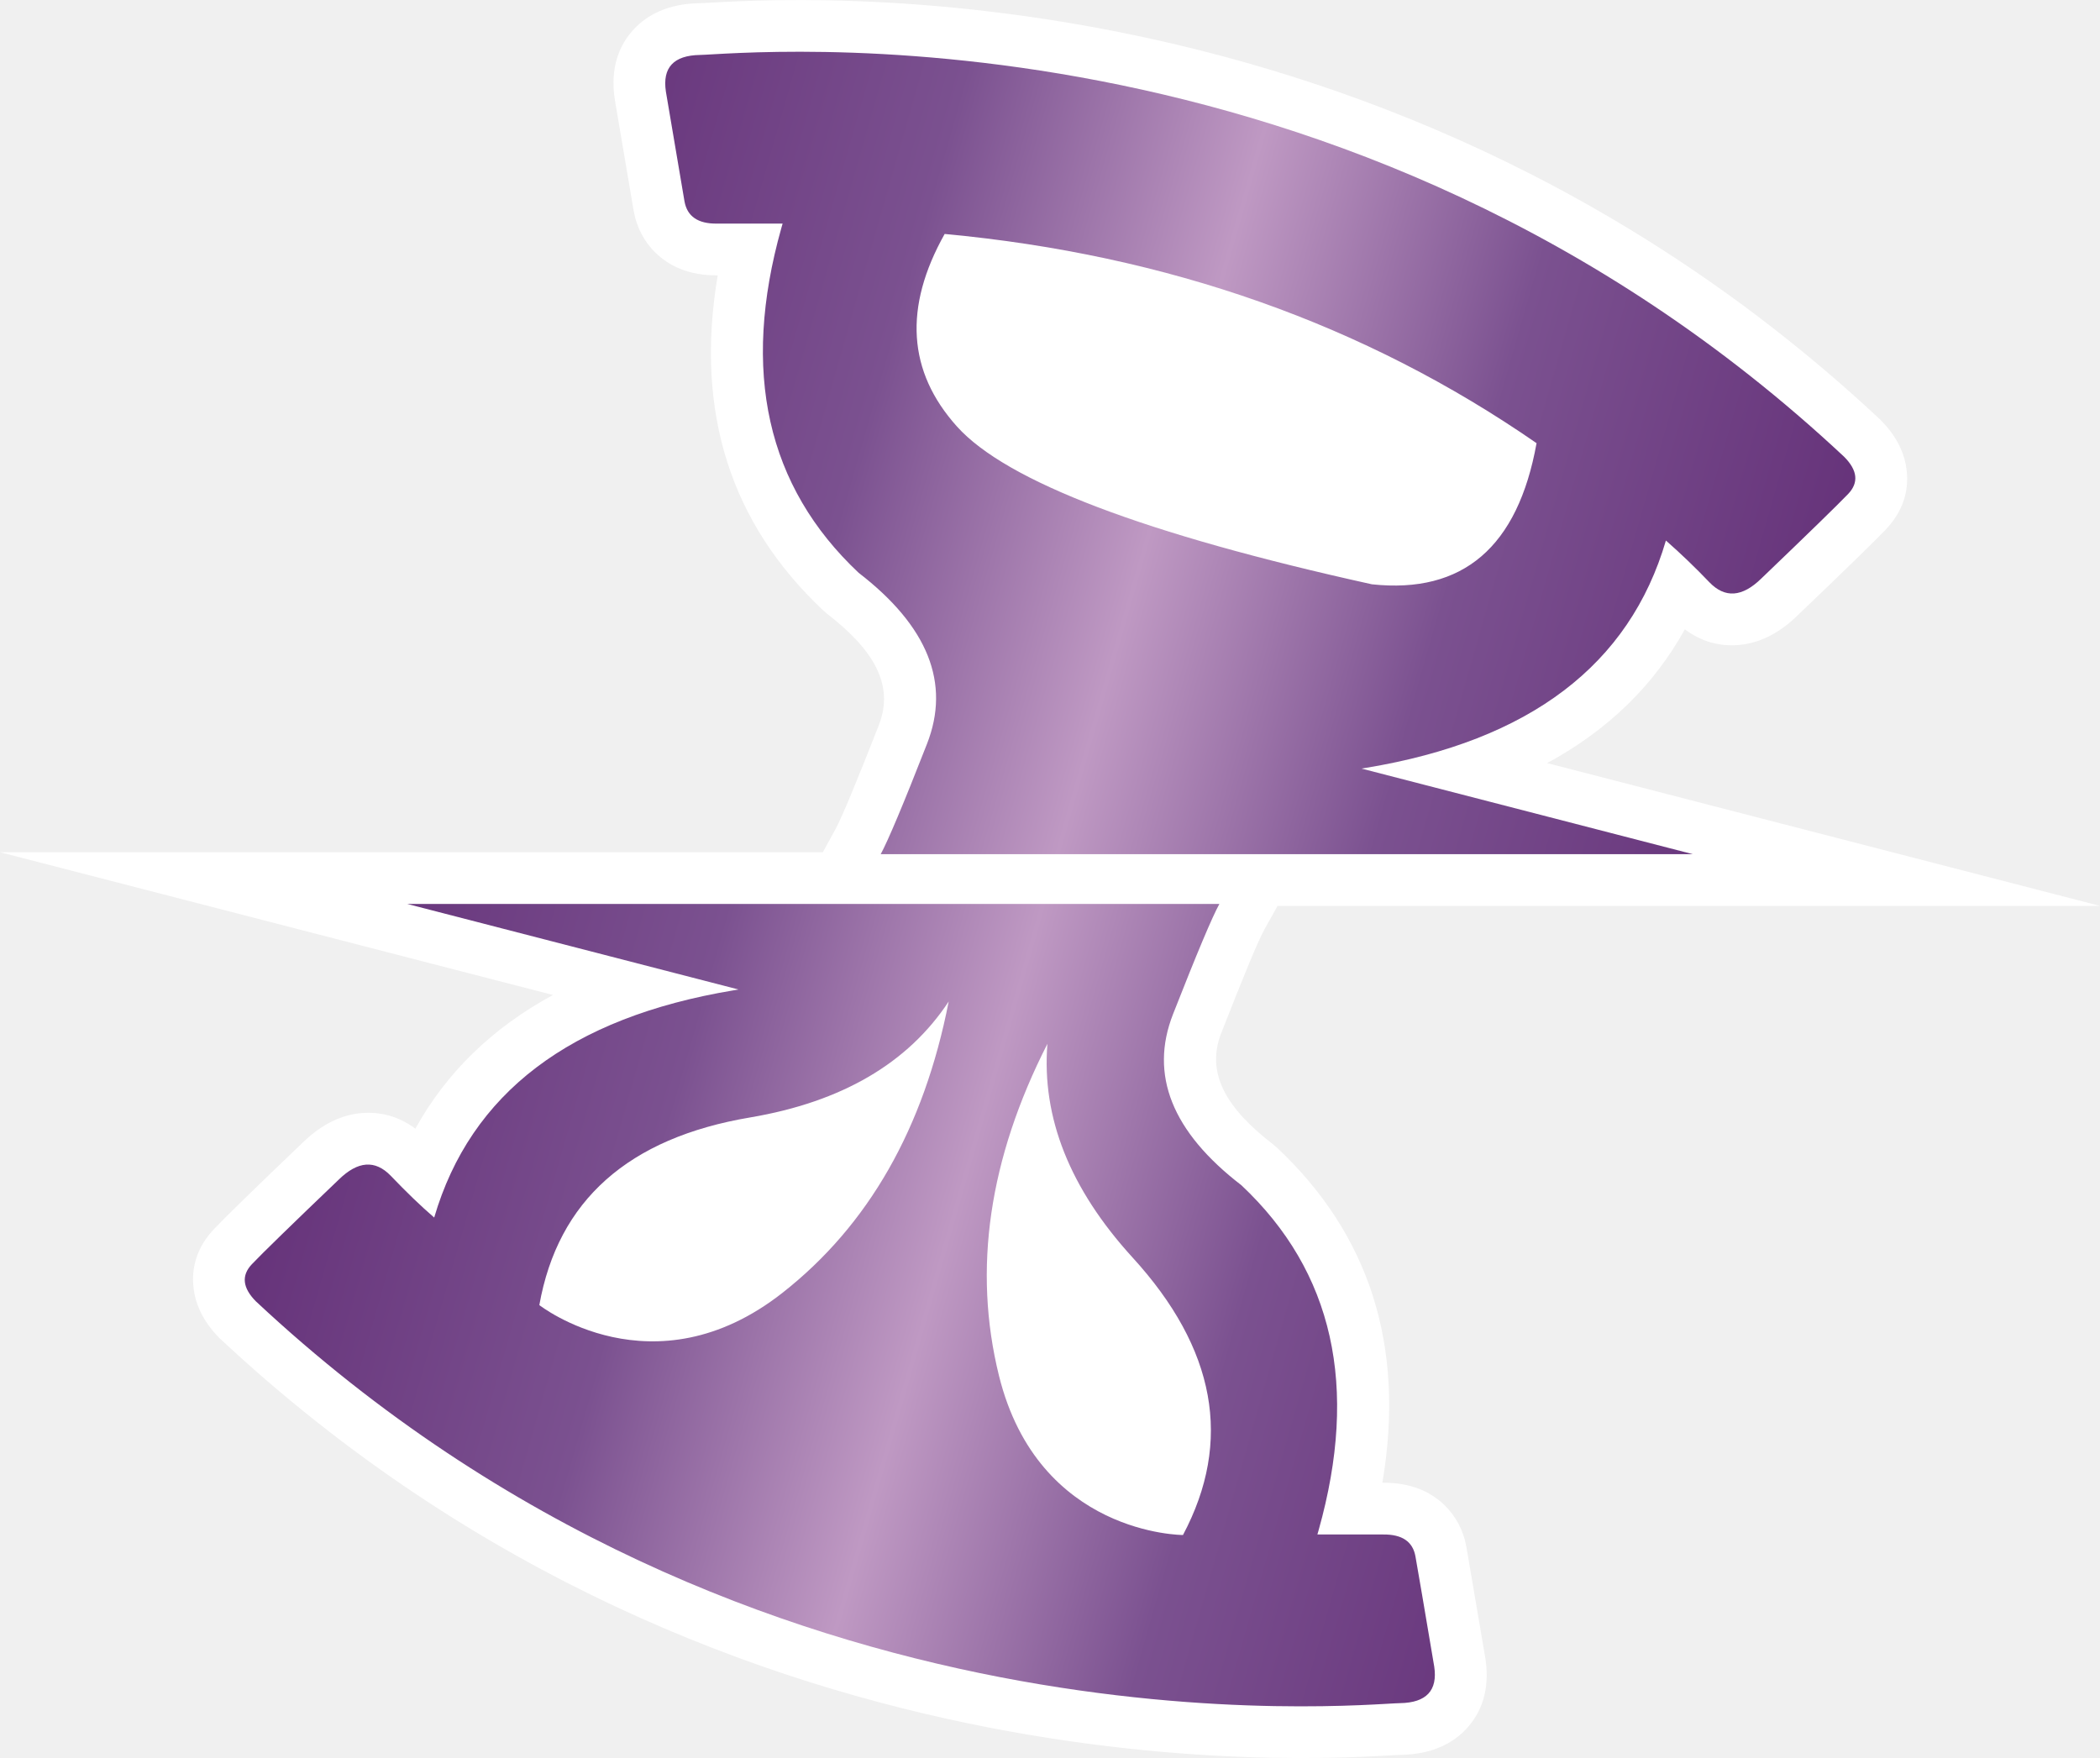
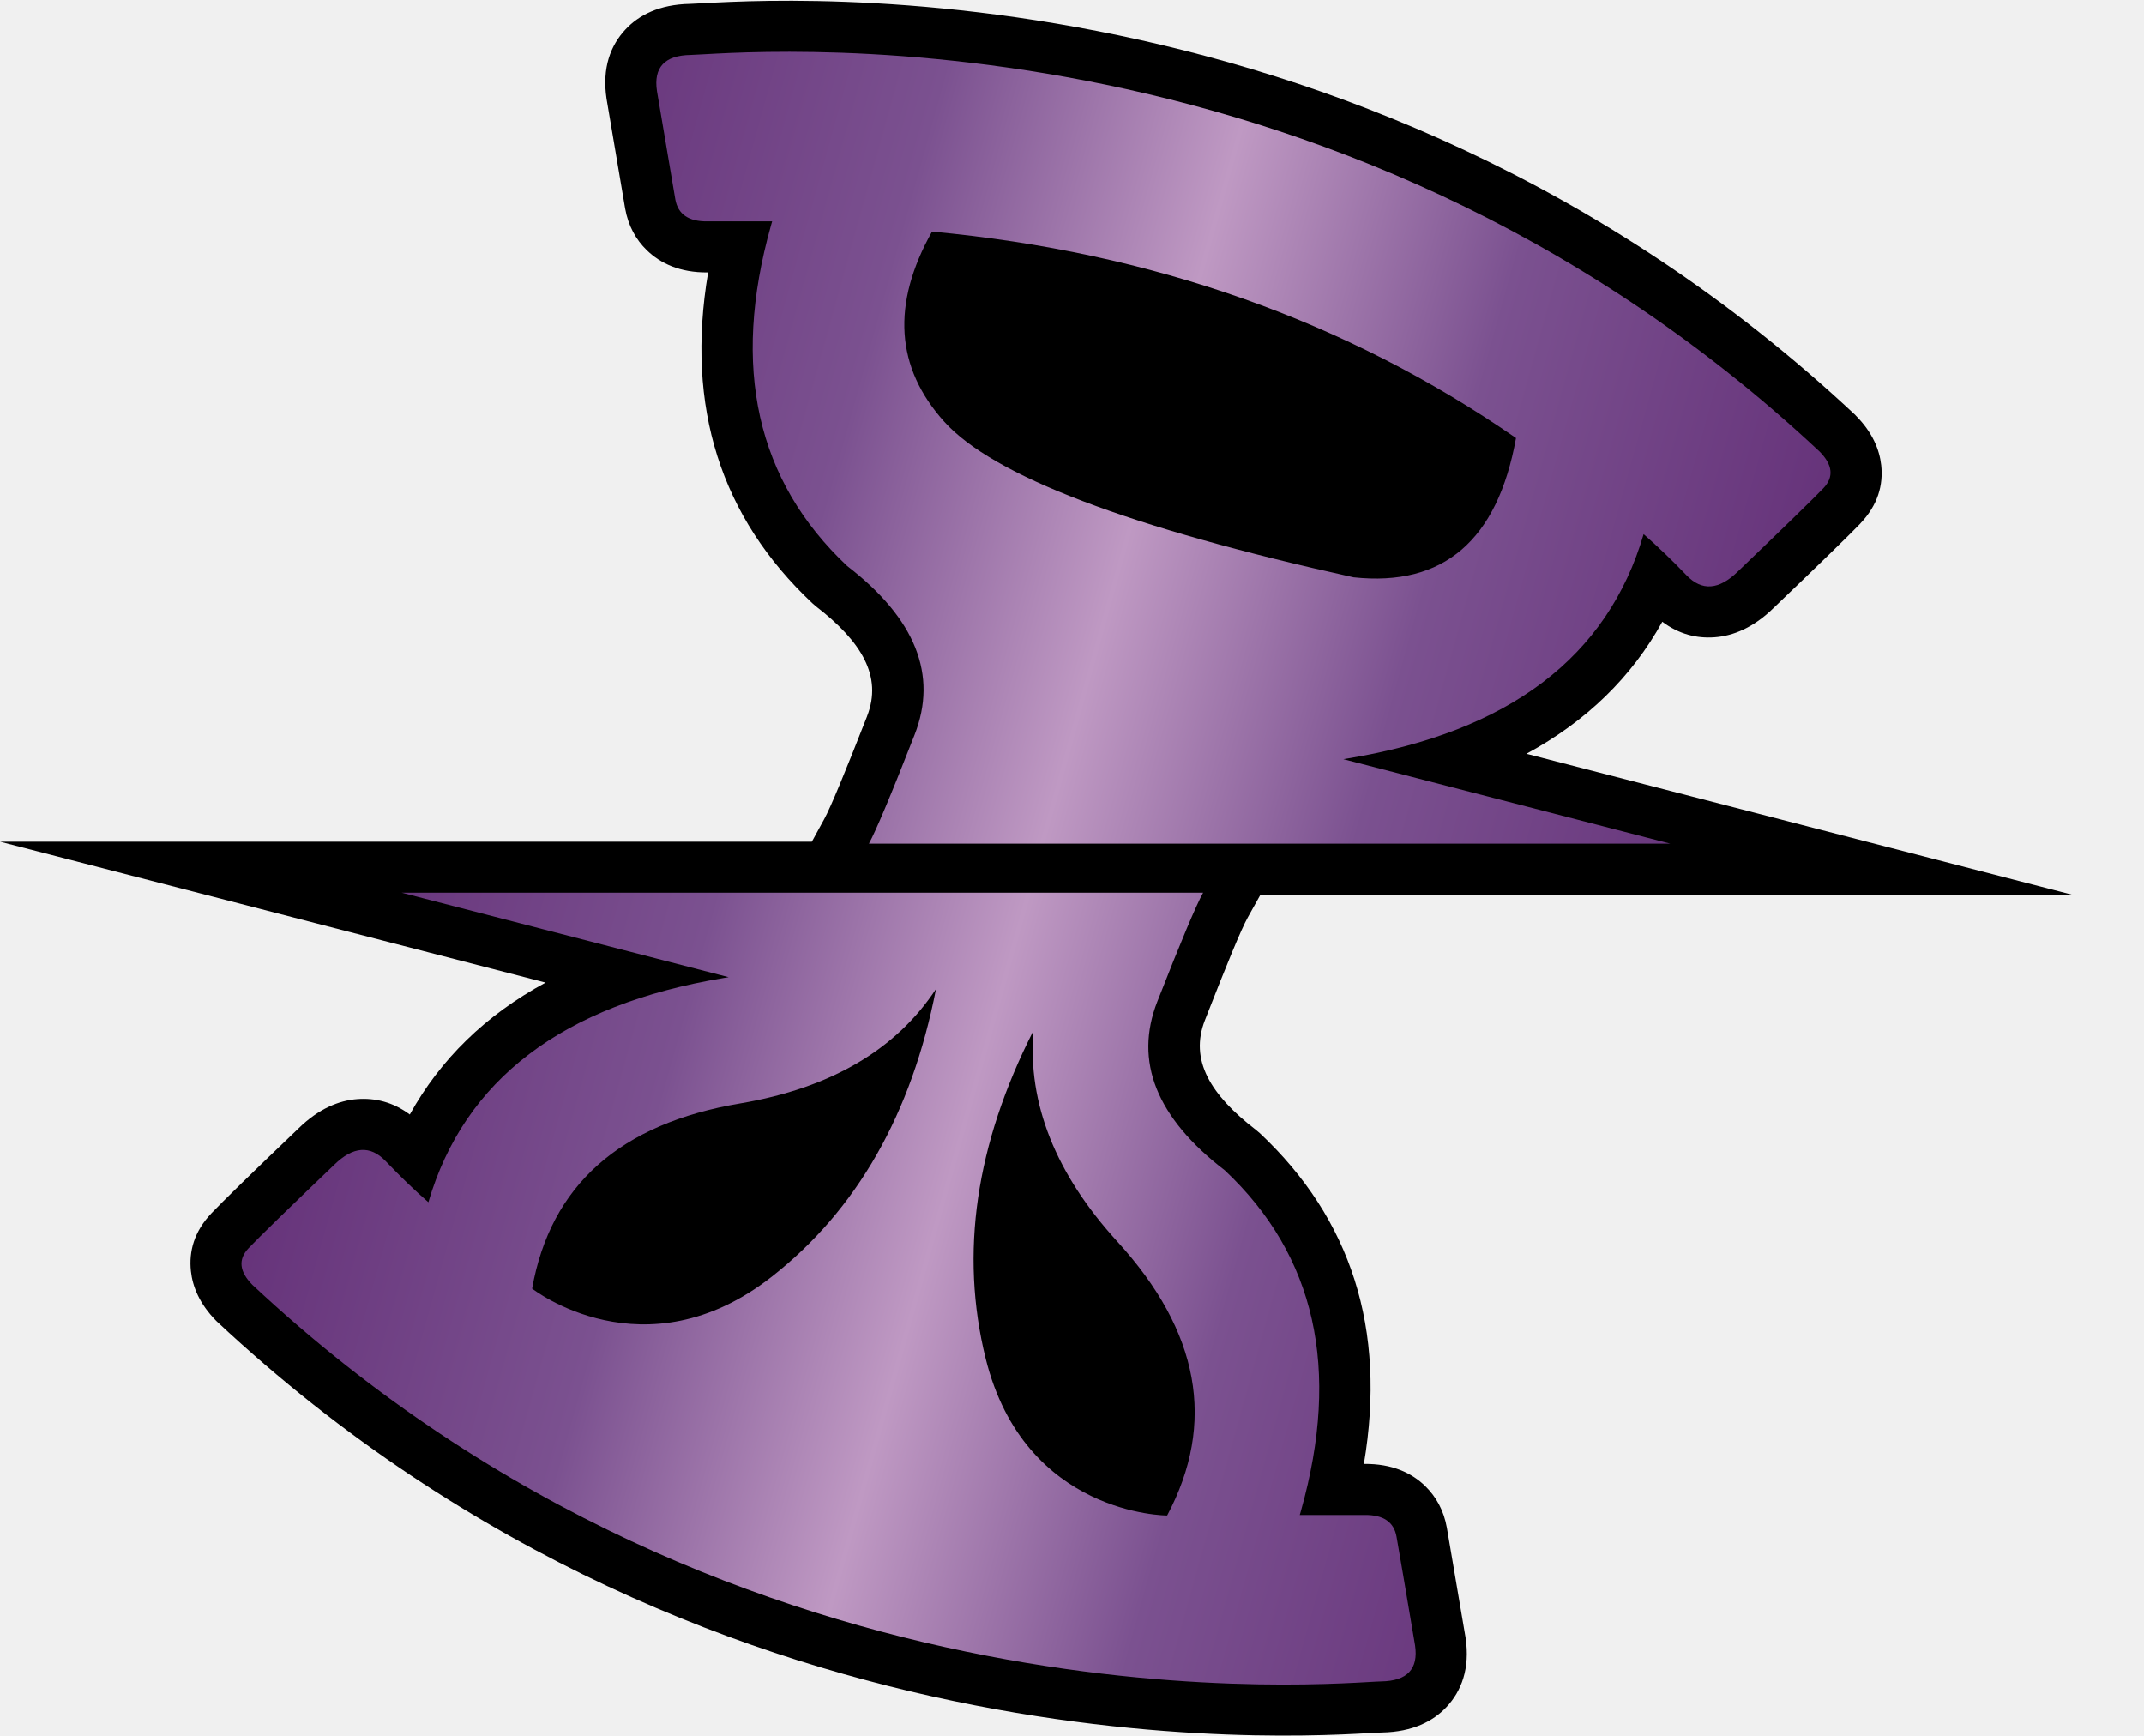
- <svg xmlns="http://www.w3.org/2000/svg" id="Layer_2" width="20.294" height="16.99" viewBox="0 0 20.294 16.99">
+ <svg xmlns="http://www.w3.org/2000/svg" width="21" height="17" viewBox="0 0 21 17" version="1.1" xml:space="preserve" style="fill-rule:evenodd;clip-rule:evenodd;stroke-linejoin:round;stroke-miterlimit:2;">
+   <path d="M6.936,2.668c-0.224,1.323 0.127,2.4 1.02,3.239l0.037,0.032c0.446,0.344 0.653,0.685 0.5,1.075l-0,0.001c-0.217,0.553 -0.356,0.89 -0.42,1.007l-0.121,0.221l-7.952,-0l5.344,1.38c-0.589,0.319 -1.031,0.752 -1.33,1.292c-0.164,-0.122 -0.339,-0.164 -0.514,-0.151c-0.178,0.013 -0.378,0.093 -0.575,0.286c-0.462,0.441 -0.747,0.72 -0.852,0.83l-0.001,0.001c-0.17,0.179 -0.223,0.373 -0.202,0.568c0.016,0.151 0.084,0.32 0.246,0.485l0.007,0.007c4.972,4.652 11.019,4.032 11.414,4.026l0,-0c0.3,-0.005 0.502,-0.111 0.632,-0.25c0.144,-0.154 0.232,-0.375 0.186,-0.679l-0.183,-1.075c-0.03,-0.171 -0.106,-0.305 -0.212,-0.409c-0.131,-0.128 -0.324,-0.22 -0.598,-0.217l-0.003,0c0.224,-1.323 -0.126,-2.4 -1.019,-3.239l-0.038,-0.032c-0.447,-0.344 -0.653,-0.685 -0.5,-1.075c0.216,-0.552 0.354,-0.888 0.419,-1.005l0.125,-0.224l7.948,-0l-5.343,-1.38c0.589,-0.319 1.032,-0.752 1.331,-1.293c0.164,0.123 0.338,0.165 0.513,0.152c0.179,-0.013 0.379,-0.093 0.576,-0.286c0.46,-0.44 0.745,-0.718 0.851,-0.828l0.001,-0.002c0.171,-0.18 0.224,-0.375 0.203,-0.57c-0.017,-0.151 -0.085,-0.321 -0.249,-0.485l-0.006,-0.007c-4.971,-4.651 -11.018,-4.031 -11.413,-4.025l-0,0c-0.301,0.005 -0.503,0.112 -0.632,0.251c-0.144,0.154 -0.231,0.374 -0.185,0.678l0.182,1.074c0.031,0.173 0.107,0.307 0.212,0.409c0.133,0.129 0.325,0.221 0.598,0.218l0.003,-0Z" />
+   <path d="M11.784,8.743c-0.069,0.124 -0.218,0.479 -0.448,1.065c-0.23,0.586 -0.01,1.138 0.661,1.654c0.888,0.835 1.136,1.946 0.746,3.333l-0.012,0.042l0.636,0c0.183,-0.002 0.287,0.069 0.312,0.214c0.026,0.145 0.086,0.499 0.181,1.062c0.035,0.232 -0.076,0.35 -0.331,0.354c-0.383,0.006 -6.246,0.617 -11.057,-3.884c-0.128,-0.13 -0.141,-0.249 -0.038,-0.358c0.103,-0.108 0.383,-0.381 0.84,-0.818c0.184,-0.18 0.351,-0.193 0.502,-0.037c0.15,0.157 0.29,0.292 0.42,0.404c0.352,-1.202 1.316,-1.934 2.893,-2.196l0.048,-0.008l-3.202,-0.827l7.849,0Zm-1.662,1.352c-0.566,1.111 -0.722,2.18 -0.468,3.208c0.382,1.541 1.778,1.539 1.778,1.539c0.482,-0.907 0.318,-1.802 -0.49,-2.685c-0.603,-0.662 -0.877,-1.35 -0.82,-2.062Zm-0.954,-0.409c-0.394,0.597 -1.033,0.97 -1.916,1.12c-1.18,0.198 -1.86,0.803 -2.04,1.814c0,0 1.1,0.862 2.349,-0.118c0.832,-0.653 1.368,-1.592 1.607,-2.816Zm8.654,-5.264c0.129,0.13 0.142,0.249 0.039,0.358c-0.104,0.108 -0.384,0.381 -0.84,0.818c-0.184,0.18 -0.351,0.193 -0.502,0.036c-0.134,-0.14 -0.274,-0.275 -0.42,-0.403c-0.352,1.202 -1.316,1.934 -2.893,2.196l-0.048,0.008l3.201,0.827l-7.848,0c0.068,-0.124 0.218,-0.479 0.447,-1.065c0.23,-0.586 0.01,-1.138 -0.66,-1.654c-0.888,-0.835 -1.137,-1.946 -0.747,-3.333l0.012,-0.042l-0.636,0c-0.182,0.002 -0.286,-0.07 -0.312,-0.214c-0.06,-0.354 -0.12,-0.708 -0.18,-1.062c-0.035,-0.232 0.075,-0.35 0.33,-0.354c0.383,-0.006 6.247,-0.617 11.057,3.884Zm-8.693,-2.154c-0.398,0.71 -0.358,1.33 0.119,1.861c0.477,0.531 1.814,1.04 4.01,1.525c0.88,0.094 1.41,-0.36 1.591,-1.364c-1.659,-1.148 -3.566,-1.821 -5.72,-2.022Z" style="fill:url(#_Linear1);fill-rule:nonzero;" />
  <defs>
-     <style>.cls-1{fill:#fff;fill-rule:evenodd;}.cls-2{fill:url(#linear-gradient);}</style>
-     <linearGradient id="linear-gradient" x1="-268.217" y1="385.57" x2="-267.217" y2="385.57" gradientTransform="translate(2173.622 6625.324) rotate(15.9454) scale(14.56022 -14.95938)" gradientUnits="userSpaceOnUse">
-       <stop offset="0" stop-color="#612c75" />
-       <stop offset=".3" stop-color="#7b5190" />
-       <stop offset=".5" stop-color="#bf99c3" />
-       <stop offset=".7" stop-color="#7b5190" />
-       <stop offset="1" stop-color="#612c75" />
+     <linearGradient id="_Linear1" x1="0" y1="0" x2="1" y2="0" gradientUnits="userSpaceOnUse" gradientTransform="matrix(14,4,-4.10965,14.3838,3,7)">
+       <stop offset="0" style="stop-color:#612c75;stop-opacity:1" />
+       <stop offset="0.3" style="stop-color:#7b5190;stop-opacity:1" />
+       <stop offset="0.5" style="stop-color:#bf99c3;stop-opacity:1" />
+       <stop offset="0.7" style="stop-color:#7b5190;stop-opacity:1" />
+       <stop offset="1" style="stop-color:#612c75;stop-opacity:1" />
    </linearGradient>
  </defs>
-   <g id="Layer_1-2">
-     <path class="cls-1" d="M6.936,2.661c-.224,1.323.127,2.4,1.02,3.239l.037.032c.446.344.653.685.5,1.075v.001c-.217.553-.356.89-.42,1.007l-.121.221H0l5.344,1.38c-.589.319-1.031.752-1.33,1.292-.164-.122-.339-.164-.514-.151-.178.013-.378.093-.575.286-.462.441-.747.72-.852.83l-.001.001c-.17.179-.223.373-.202.568.016.151.084.32.246.485l.007.007c4.972,4.652,11.019,4.032,11.414,4.026h0c.3-.005.502-.111.632-.25.144-.154.232-.375.186-.679l-.183-1.075c-.03-.171-.106-.305-.212-.409-.131-.128-.324-.22-.598-.217h-.003c.224-1.323-.126-2.4-1.019-3.239l-.038-.032c-.447-.344-.653-.685-.5-1.075.216-.552.354-.888.419-1.005l.125-.224h7.948l-5.343-1.38c.589-.319,1.032-.752,1.331-1.293.164.123.338.165.513.152.179-.013.379-.093.576-.286.46-.44.745-.718.851-.828l.001-.002c.171-.18.224-.375.203-.57-.017-.151-.085-.321-.249-.485l-.006-.007C13.2-.595,7.153.025,6.758.031h0c-.301.005-.503.112-.632.251-.144.154-.231.374-.185.678l.182,1.074c.031.173.107.307.212.409.133.129.325.221.598.218,0,0,.003,0,.003,0Z" />
-     <path class="cls-2" d="M11.784,8.736c-.069.124-.218.479-.448,1.065s-.01,1.138.661,1.654c.888.835,1.136,1.946.746,3.333l-.012.042h.636c.183-.002.287.069.312.214.026.145.086.499.181,1.062.035.232-.076.35-.331.354-.383.006-6.246.617-11.057-3.884-.128-.13-.141-.249-.038-.358.103-.108.383-.381.84-.818.184-.18.351-.193.502-.037.15.157.29.292.42.404.352-1.202,1.316-1.934,2.893-2.196l.048-.008-3.202-.827s7.849,0,7.849,0ZM10.122,10.088c-.566,1.111-.722,2.18-.468,3.208.382,1.541,1.778,1.539,1.778,1.539.482-.907.318-1.802-.49-2.685-.603-.662-.877-1.35-.82-2.062ZM9.168,9.679c-.394.597-1.033.97-1.916,1.12-1.18.198-1.86.803-2.04,1.814,0,0,1.1.862,2.349-.118.832-.653,1.368-1.592,1.607-2.816ZM17.822,4.415c.129.13.142.249.039.358-.104.108-.384.381-.84.818-.184.18-.351.193-.502.036-.134-.14-.274-.275-.42-.403-.352,1.202-1.316,1.934-2.893,2.196l-.048.008,3.201.827h-7.848c.068-.124.218-.479.447-1.065.23-.586.01-1.138-.66-1.654-.888-.835-1.137-1.946-.747-3.333l.012-.042h-.636c-.182.002-.286-.07-.312-.214-.06-.354-.12-.708-.18-1.062-.035-.232.075-.35.33-.354.383-.006,6.247-.617,11.057,3.884ZM9.129,2.261c-.398.71-.358,1.33.119,1.861.477.531,1.814,1.04,4.01,1.525.88.094,1.41-.36,1.591-1.364-1.659-1.148-3.566-1.821-5.72-2.022Z" />
-   </g>
</svg>
